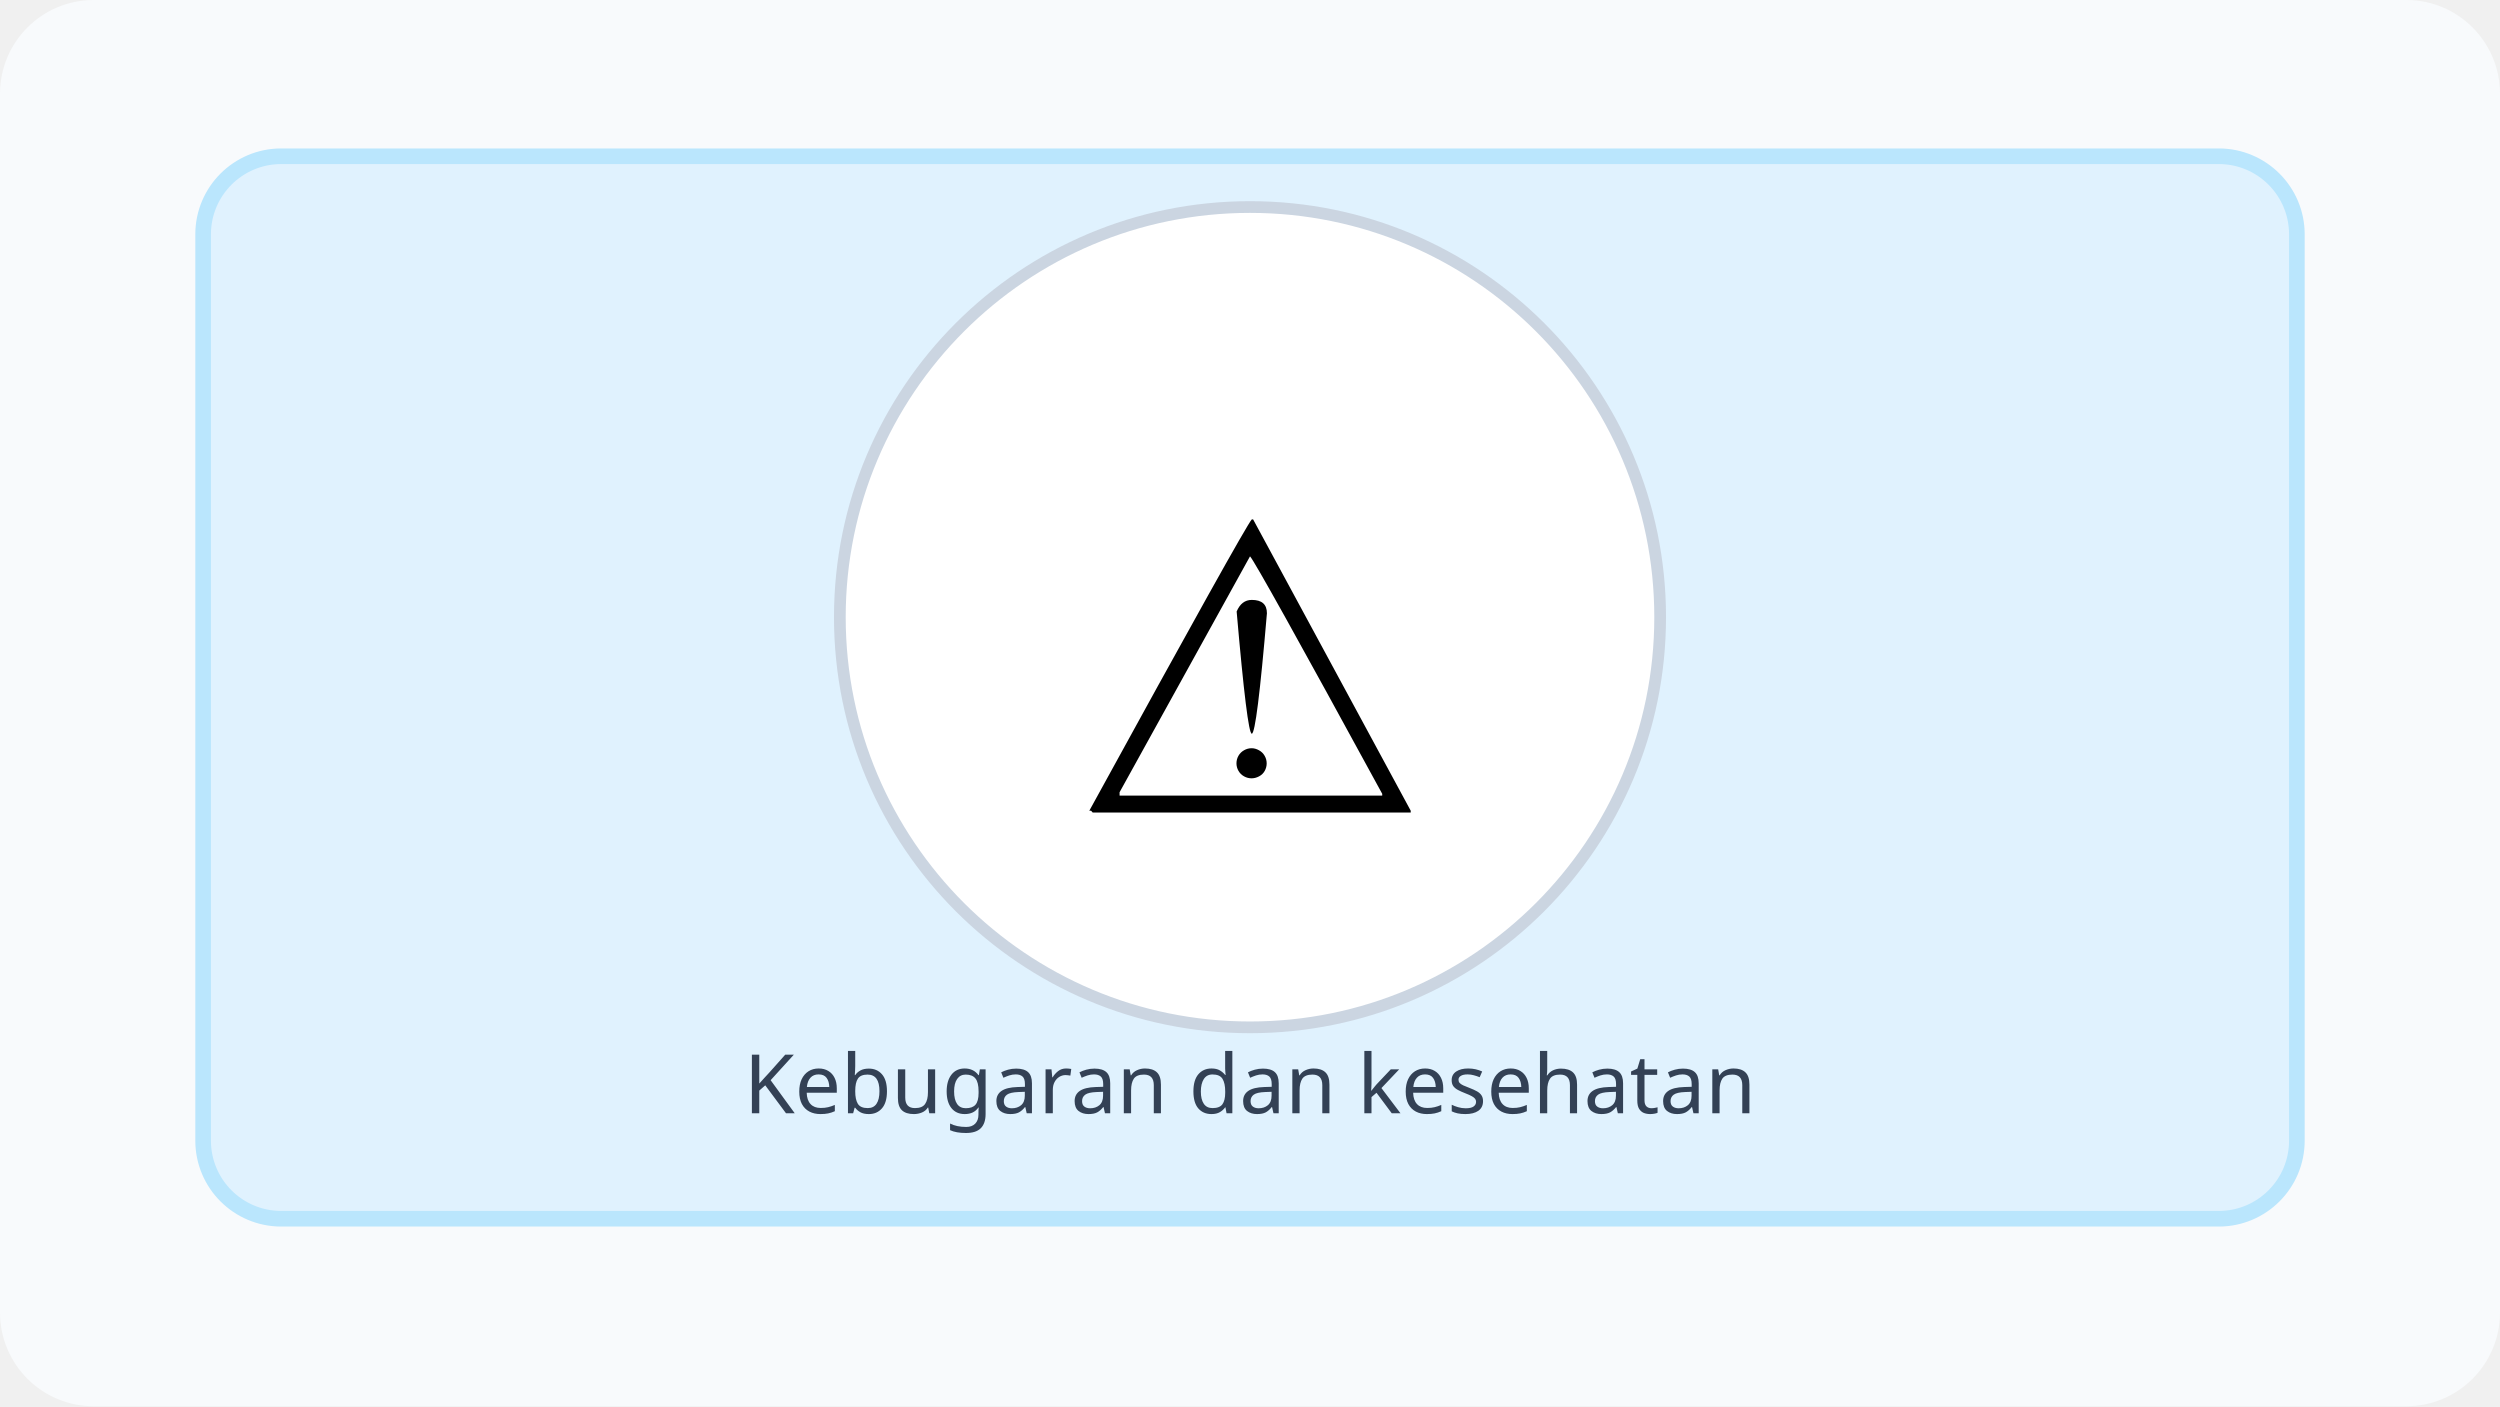
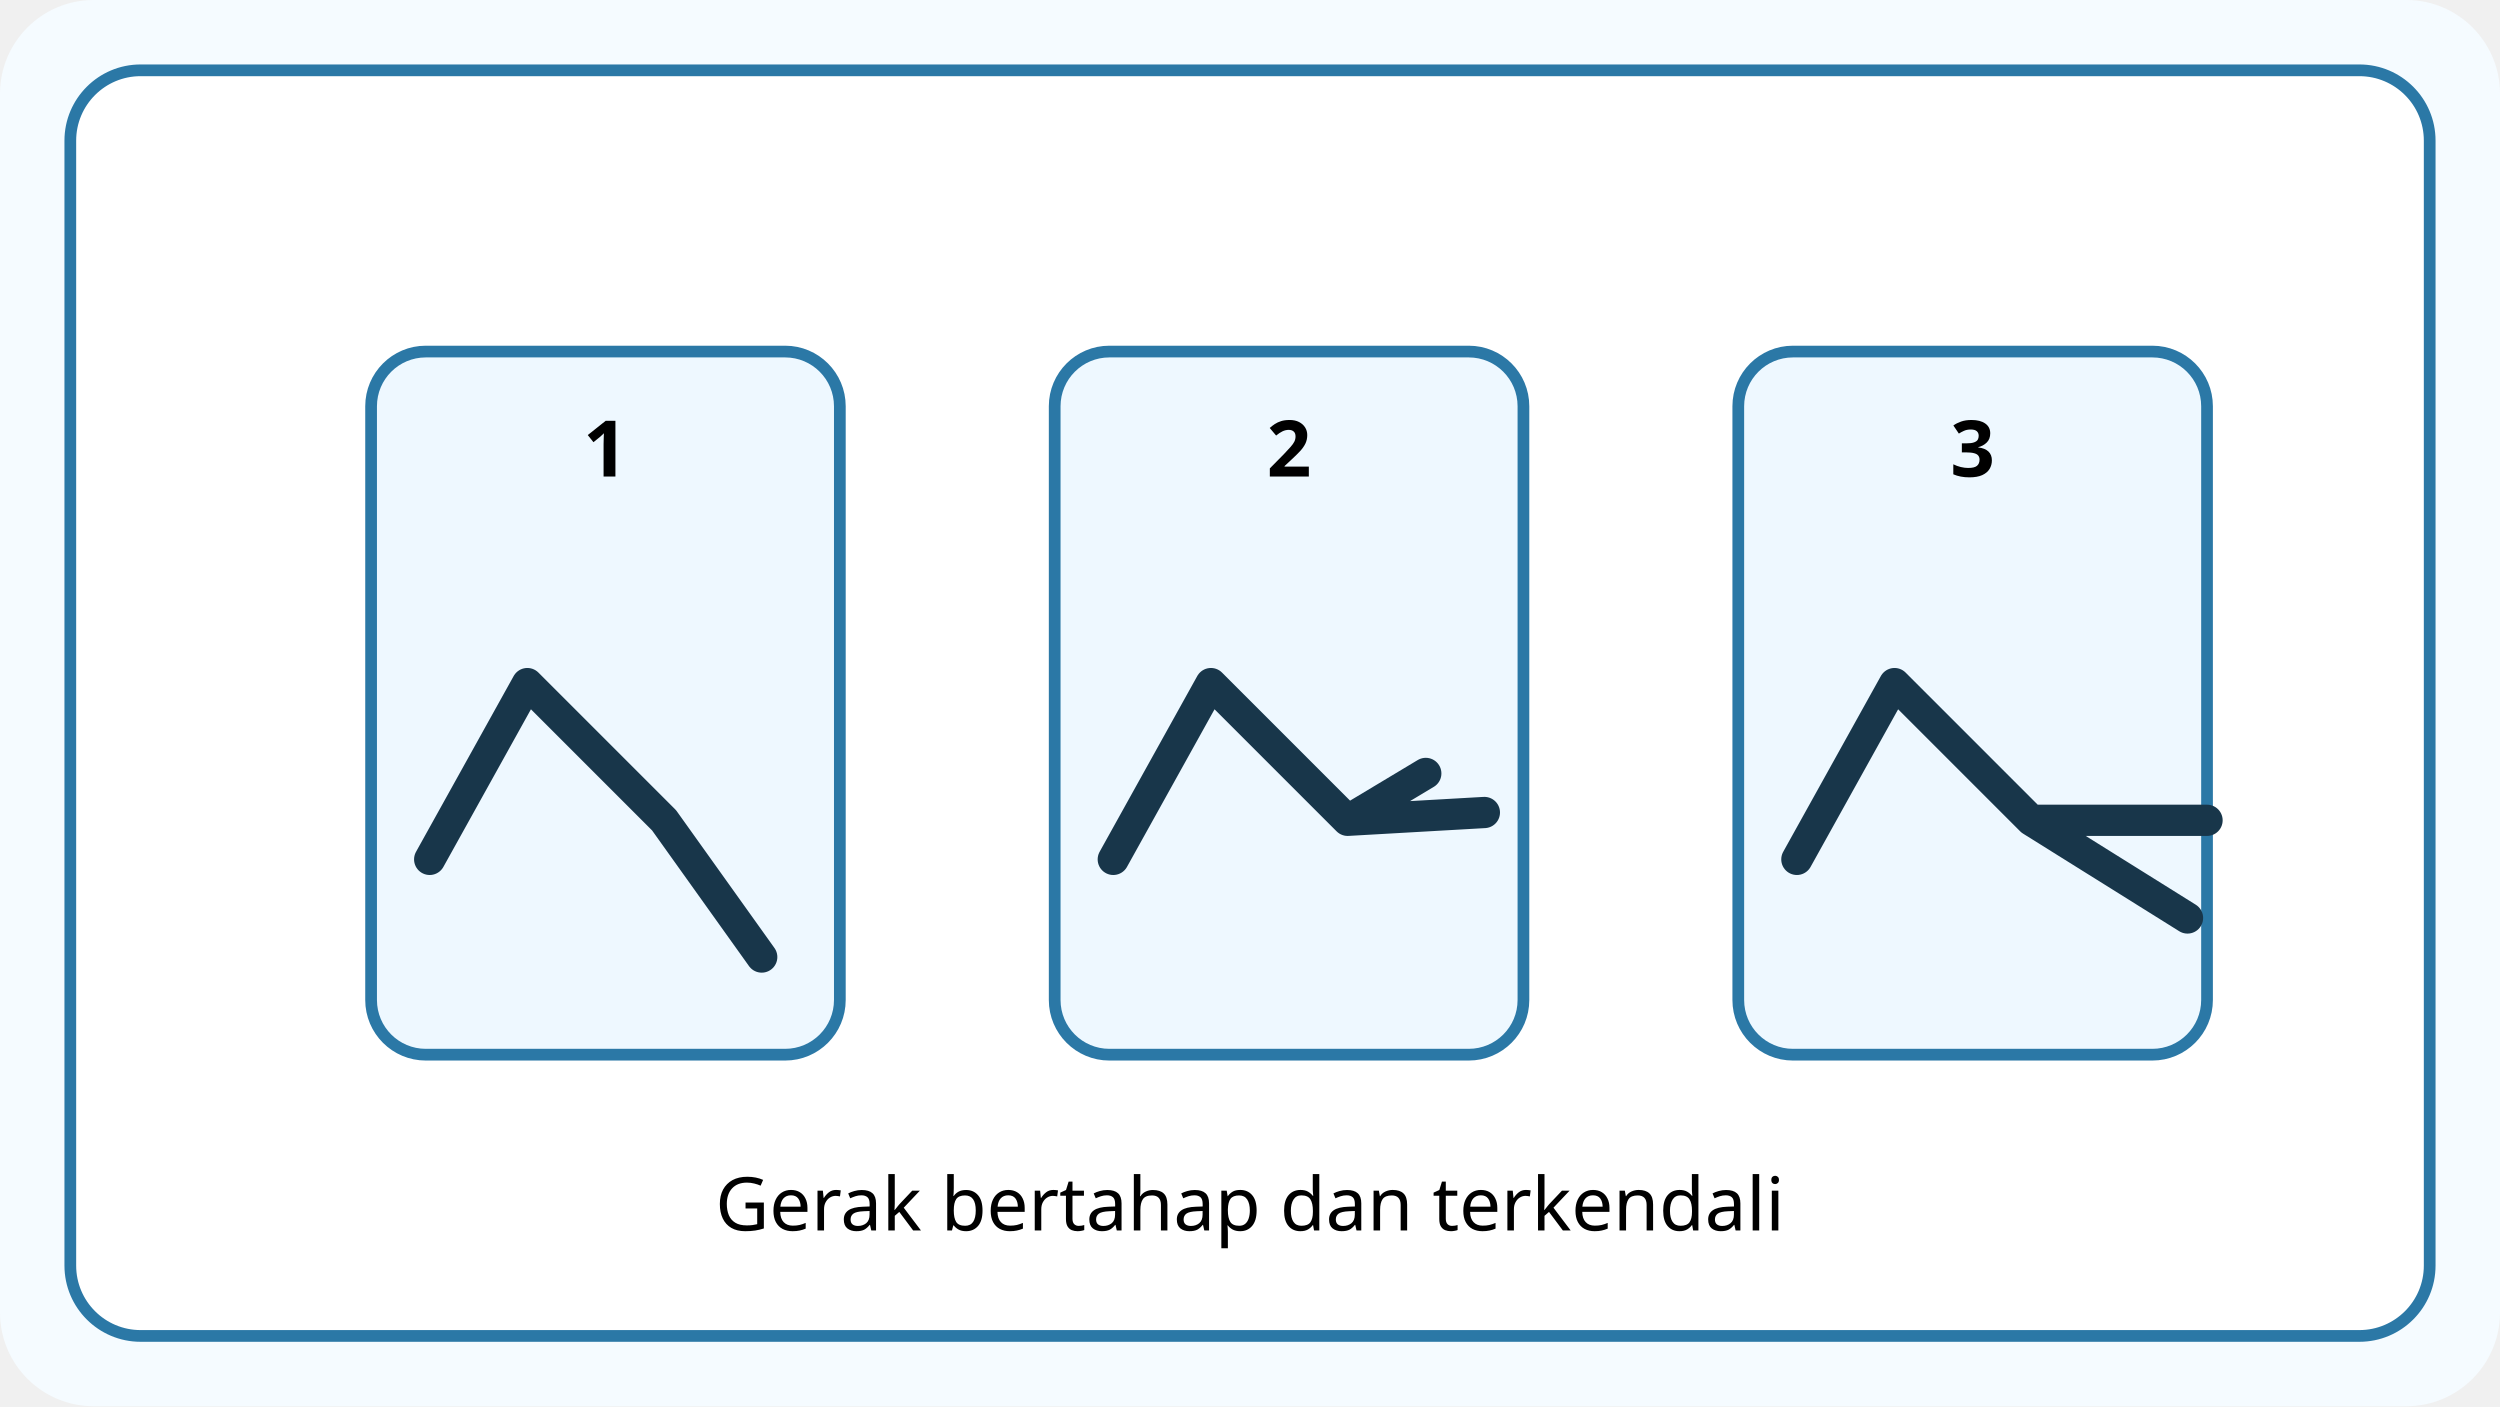
- <svg xmlns="http://www.w3.org/2000/svg" width="640" height="360" viewBox="0 0 640 360" role="img" aria-label="PJOK Unit 7 stimulus 4">
-   <rect width="640" height="360" rx="24" fill="#f8fafc" />
-   <rect x="52" y="40" width="536" height="272" rx="20" fill="#e0f2fe" stroke="#bae6fd" stroke-width="4" />
-   <circle cx="320" cy="158" r="105" fill="#fff" stroke="#cbd5e1" stroke-width="3" />
-   <text x="320" y="208" font-size="103" text-anchor="middle" font-family="sans-serif">⚠️</text>
-   <text x="320" y="285" font-size="21" text-anchor="middle" font-family="sans-serif" fill="#334155">Kebugaran dan kesehatan</text>
+ <svg xmlns="http://www.w3.org/2000/svg" viewBox="0 0 640 360" role="img" aria-labelledby="title desc">
+   <rect width="640" height="360" rx="24" fill="#f5fbff" />
+   <rect x="18" y="18" width="604" height="324" rx="18" fill="#fff" stroke="#2b78a6" stroke-width="3" />
+   <rect x="95" y="90" width="120" height="180" rx="14" fill="#eef8ff" stroke="#2b78a6" stroke-width="3" />
+   <text x="155" y="122" text-anchor="middle" font-family="sans-serif" font-size="20" font-weight="700">1</text>
+   <rect x="270" y="90" width="120" height="180" rx="14" fill="#eef8ff" stroke="#2b78a6" stroke-width="3" />
+   <text x="330" y="122" text-anchor="middle" font-family="sans-serif" font-size="20" font-weight="700">2</text>
+   <rect x="445" y="90" width="120" height="180" rx="14" fill="#eef8ff" stroke="#2b78a6" stroke-width="3" />
+   <text x="505" y="122" text-anchor="middle" font-family="sans-serif" font-size="20" font-weight="700">3</text>
+   <path d="M135 175l35 35m-35-35l-25 45m60-10l25 35M310 175l35 35m-35-35l-25 45m60-10l20-12m-20 12l35-2M485 175l35 35m-35-35l-25 45m60-10l45 0m-45 0l40 25" stroke="#18364a" stroke-width="8" stroke-linecap="round" />
+   <text x="320" y="315" text-anchor="middle" font-family="sans-serif" font-size="19">Gerak bertahap dan terkendali</text>
</svg>
